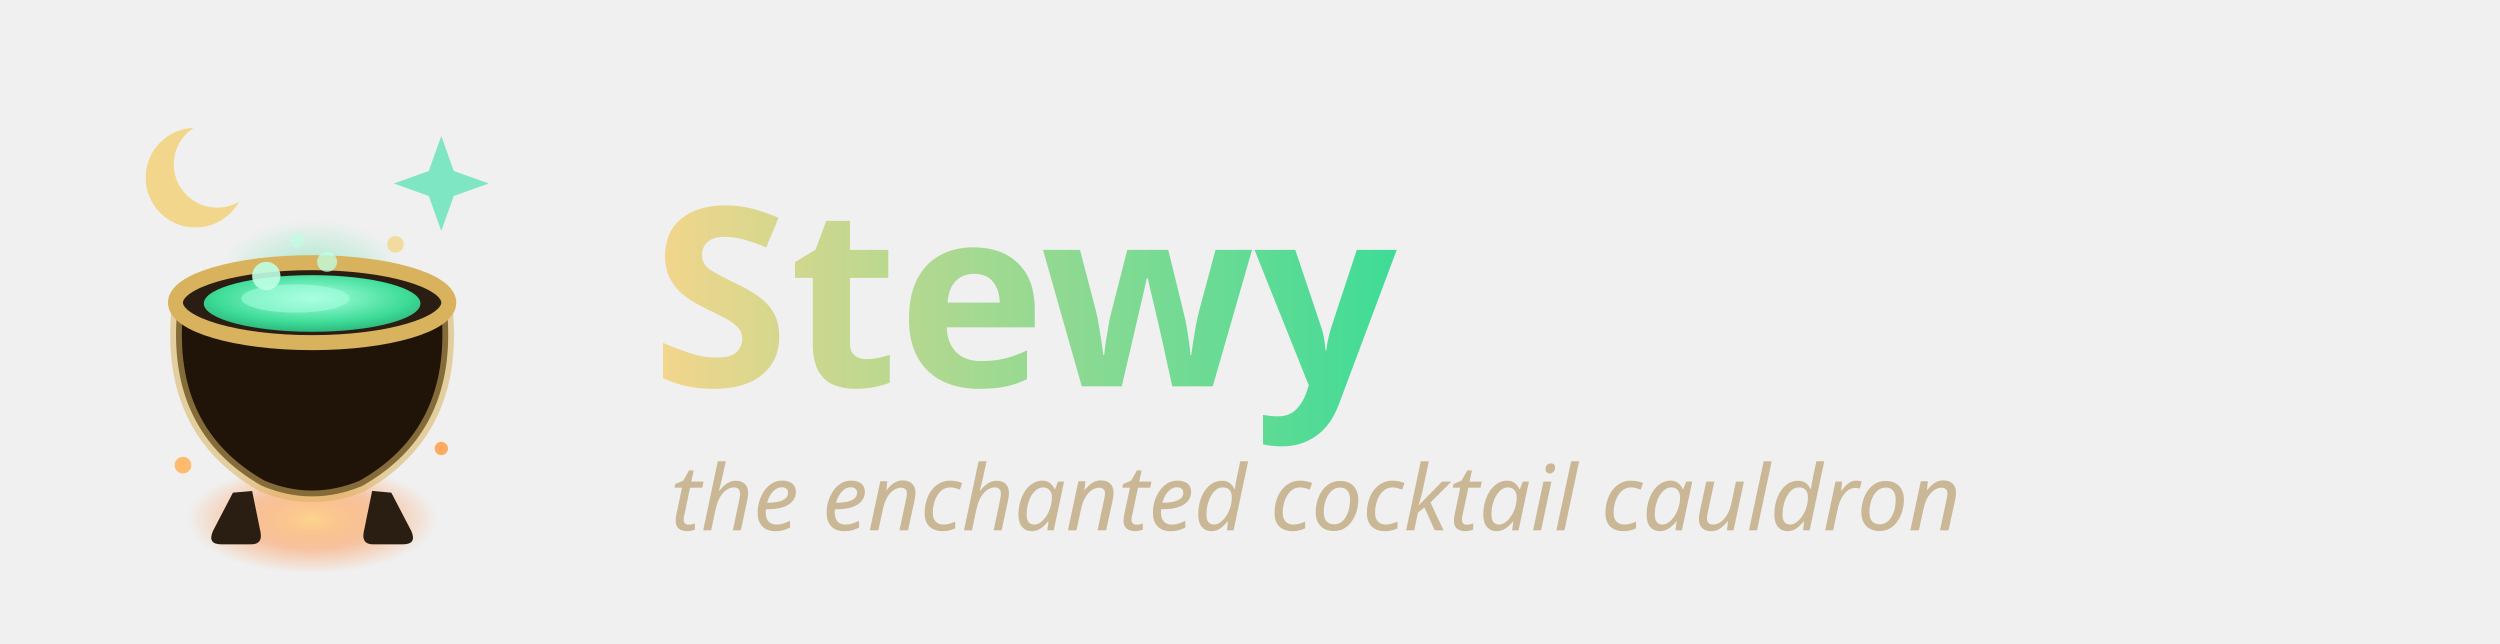
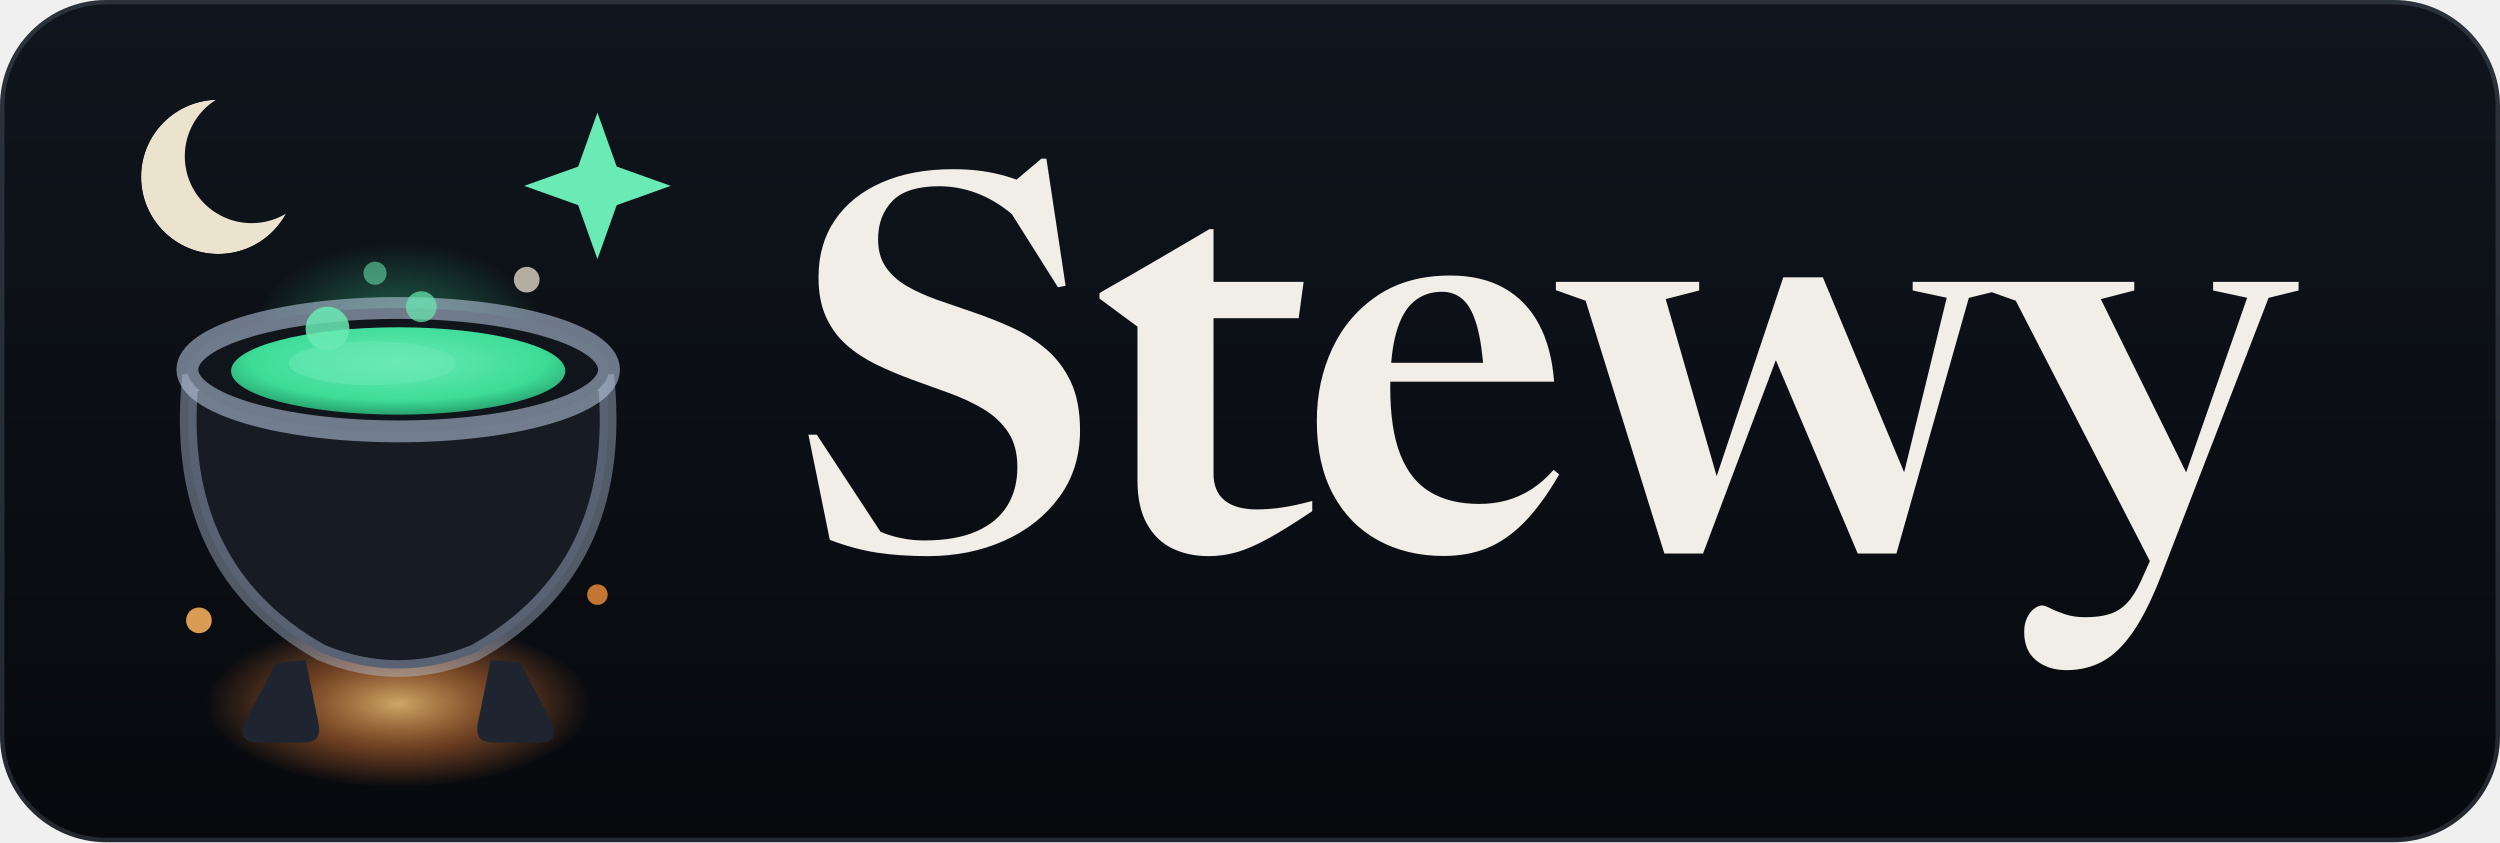
- <svg xmlns="http://www.w3.org/2000/svg" viewBox="0 0 660 170" fill="none">
+ <svg xmlns="http://www.w3.org/2000/svg" viewBox="0 0 564 190" fill="none" role="img" aria-label="Stewy">
  <defs>
-     <radialGradient id="brew" cx="0.5" cy="0.4" r="0.8">
-       <stop offset="0" stop-color="#a8ffe0" />
+     <radialGradient id="lb" cx="0.5" cy="0.4" r="0.8">
+       <stop offset="0" stop-color="#6aeab4" />
      <stop offset="0.55" stop-color="#3ddc97" />
-       <stop offset="1" stop-color="#1c8a61" />
+       <stop offset="1" stop-color="#0f5a3c" />
    </radialGradient>
-     <radialGradient id="aura" cx="0.5" cy="0.5" r="0.5">
+     <radialGradient id="la" cx="0.5" cy="0.5" r="0.5">
      <stop offset="0" stop-color="#3ddc97" stop-opacity="0.4" />
      <stop offset="1" stop-color="#3ddc97" stop-opacity="0" />
    </radialGradient>
-     <radialGradient id="fire" cx="0.5" cy="0.5" r="0.5">
-       <stop offset="0" stop-color="#ffcf7d" stop-opacity="0.85" />
-       <stop offset="0.55" stop-color="#ff8a3c" stop-opacity="0.45" />
+     <radialGradient id="lf" cx="0.5" cy="0.5" r="0.5">
+       <stop offset="0" stop-color="#ffcf7d" stop-opacity="0.8" />
+       <stop offset="0.55" stop-color="#ff8a3c" stop-opacity="0.4" />
      <stop offset="1" stop-color="#ff8a3c" stop-opacity="0" />
    </radialGradient>
-     <linearGradient id="word" x1="0" y1="0" x2="1" y2="0">
-       <stop offset="0" stop-color="#f2d68c" />
-       <stop offset="1" stop-color="#3ddc97" />
-     </linearGradient>
-     <mask id="moonm">
+     <mask id="lm">
      <circle cx="18" cy="14.5" r="6" fill="#fff" />
      <circle cx="20.6" cy="12.9" r="5.2" fill="#000" />
    </mask>
+     <linearGradient id="lp" x1="0" y1="0" x2="0" y2="1">
+       <stop offset="0" stop-color="#10151d" />
+       <stop offset="1" stop-color="#07090d" />
+     </linearGradient>
  </defs>
-   <g transform="translate(12,15) scale(2.2)">
-     <ellipse cx="32" cy="55.5" rx="15" ry="6.5" fill="url(#fire)" />
-     <path d="M15.8 30.5 Q14.5 45 26 51.5 Q32 54 38 51.5 Q49.5 45 48.2 30.5 Z" fill="#201409" stroke="rgba(217,178,94,0.55)" stroke-width="1.4" />
-     <path d="M22.5 52.3 l-2.4 4.6 q-0.7 1.6 1 1.6 h3.6 q1.4 0 1.1 -1.5 l-1 -4.9 Z" fill="#2a1d12" />
-     <path d="M41.5 52.3 l2.4 4.6 q0.7 1.6 -1 1.6 h-3.6 q-1.4 0 -1.1 -1.5 l1 -4.9 Z" fill="#2a1d12" />
-     <ellipse cx="32" cy="26" rx="11" ry="6.5" fill="url(#aura)" />
-     <ellipse cx="32" cy="29.5" rx="16.4" ry="4.8" fill="#2a1d12" stroke="#d9b25e" stroke-width="1.8" />
-     <ellipse cx="32" cy="29.6" rx="13" ry="3.4" fill="url(#brew)" />
-     <ellipse cx="30" cy="29" rx="6.5" ry="1.7" fill="#a8ffe0" opacity="0.55" />
-     <circle cx="26.5" cy="26.3" r="1.7" fill="#bfffe4" opacity="0.9" />
-     <circle cx="33.8" cy="24.6" r="1.2" fill="#bfffe4" opacity="0.75" />
-     <circle cx="30.2" cy="22" r="0.9" fill="#bfffe4" opacity="0.6" />
-     <circle cx="16.5" cy="49" r="1" fill="#ffb45e" opacity="0.9" />
-     <circle cx="47.5" cy="47" r="0.8" fill="#ff9a3c" opacity="0.8" />
-     <circle cx="18" cy="14.5" r="6" fill="#f2d68c" mask="url(#moonm)" />
-     <path d="M47.5 9.5 l1.5 4.2 4.2 1.5 -4.2 1.5 -1.5 4.2 -1.5 -4.2 -4.2 -1.5 4.2 -1.5 Z" fill="#7fe6c4" />
-     <circle cx="42" cy="22.5" r="1" fill="#f2d68c" opacity="0.8" />
+   <rect width="564" height="190" rx="24" fill="url(#lp)" />
+   <rect x="0.5" y="0.5" width="563" height="189" rx="23.5" stroke="rgba(190,205,230,0.16)" />
+   <g transform="translate(-2.97,-2.15) scale(2.9)">
+     <ellipse cx="32" cy="55.5" rx="15" ry="6.5" fill="url(#lf)" />
+     <path d="M15.8 30.5 Q14.5 45 26 51.5 Q32 54 38 51.5 Q49.5 45 48.2 30.5 Z" fill="#161b24" stroke="rgba(190,205,230,0.4)" stroke-width="1.3" />
+     <path d="M22.5 52.3 l-2.4 4.6 q-0.7 1.6 1 1.6 h3.6 q1.4 0 1.1 -1.5 l-1 -4.9 Z" fill="#1e2430" />
+     <path d="M41.5 52.3 l2.4 4.6 q0.7 1.6 -1 1.6 h-3.6 q-1.4 0 -1.1 -1.5 l1 -4.9 Z" fill="#1e2430" />
+     <ellipse cx="32" cy="26" rx="11" ry="6.5" fill="url(#la)" />
+     <ellipse cx="32" cy="29.5" rx="16.4" ry="4.8" fill="#10141b" stroke="rgba(190,205,230,0.55)" stroke-width="1.7" />
+     <ellipse cx="32" cy="29.6" rx="13" ry="3.4" fill="url(#lb)" />
+     <ellipse cx="30" cy="29" rx="6.5" ry="1.7" fill="#6aeab4" opacity="0.55" />
+     <circle cx="26.5" cy="26.3" r="1.7" fill="#6aeab4" opacity="0.85" />
+     <circle cx="33.8" cy="24.6" r="1.2" fill="#6aeab4" opacity="0.7" />
+     <circle cx="30.2" cy="22" r="0.9" fill="#6aeab4" opacity="0.55" />
+     <circle cx="16.5" cy="49" r="1" fill="#ffb45e" opacity="0.85" />
+     <circle cx="47.5" cy="47" r="0.8" fill="#ff9a3c" opacity="0.75" />
+     <circle cx="18" cy="14.5" r="6" fill="#ece3cf" mask="url(#lm)" />
+     <path d="M47.5 9.5 l1.5 4.2 4.2 1.5 -4.2 1.5 -1.5 4.2 -1.5 -4.2 -4.2 -1.5 4.2 -1.5 Z" fill="#6aeab4" />
+     <circle cx="42" cy="22.5" r="1" fill="#ece3cf" opacity="0.75" />
  </g>
-   <text x="172" y="102" font-family="Cinzel Decorative Black, Cinzel Decorative" font-weight="900" font-size="66" fill="url(#word)">Stewy</text>
-   <text x="177" y="140" font-family="IM FELL English" font-style="italic" font-size="24" fill="#cab795">the enchanted cocktail cauldron</text>
+   <path transform="translate(178,124) scale(1.18)" d="M48.9 -68.36 42.02 -69.49 48.25 -74.75H49.21L52.88 -50.46L51.42 -50.16L40.75 -67.09L44.85 -62.13Q40.97 -65.95 36.96 -67.72Q32.94 -69.48 28.72 -69.48Q22.51 -69.48 19.77 -66.66Q17.03 -63.83 17.03 -59.33Q17.03 -56.15 18.52 -54Q20.01 -51.85 22.58 -50.36Q25.16 -48.88 28.45 -47.72Q31.75 -46.57 35.36 -45.34Q38.98 -44.11 42.56 -42.49Q46.15 -40.87 49.11 -38.37Q52.07 -35.88 53.86 -32.12Q55.64 -28.35 55.64 -22.79Q55.64 -15.48 51.69 -10.07Q47.74 -4.66 41.15 -1.71Q34.55 1.24 26.53 1.24Q21.21 1.24 16.86 0.58Q12.51 -0.08 7.8 -1.87L3.71 -21.98H5.31L19.03 -1.08L10.21 -6.92Q14.68 -4.43 18.29 -3.1Q21.9 -1.76 25.86 -1.76Q31.92 -1.76 35.86 -3.51Q39.8 -5.25 41.73 -8.39Q43.66 -11.53 43.66 -15.77Q43.66 -19.84 41.87 -22.5Q40.07 -25.16 37.11 -26.91Q34.15 -28.67 30.58 -29.95Q27.02 -31.23 23.46 -32.53Q19.9 -33.84 16.69 -35.39Q13.49 -36.95 11 -39.13Q8.52 -41.32 7.08 -44.47Q5.64 -47.61 5.64 -52.07Q5.64 -58.42 8.81 -63.05Q11.97 -67.68 17.76 -70.21Q23.54 -72.74 31.35 -72.74Q36.34 -72.74 40.43 -71.69Q44.52 -70.64 48.9 -68.36Z M81.16 -14.56Q81.16 -11.12 83.3 -9.4Q85.43 -7.69 89.4 -7.69Q91.66 -7.69 94.17 -8.04Q96.67 -8.4 100.04 -9.31V-7.36Q94.99 -3.97 91.59 -2.11Q88.18 -0.24 85.56 0.5Q82.94 1.24 80.2 1.24Q76.25 1.24 73.19 -0.28Q70.14 -1.8 68.38 -5.01Q66.62 -8.23 66.62 -13.28V-42.64L59.36 -48V-49.04Q59.9 -49.39 61.45 -50.26Q63 -51.13 65.19 -52.4Q67.38 -53.67 69.96 -55.17Q72.54 -56.67 75.23 -58.25Q77.93 -59.83 80.39 -61.28H81.16V-49.68ZM75.71 -44.25V-51.2H98.39L97.44 -44.25Z M126.43 -52.41Q132.4 -52.41 136.66 -50.04Q140.92 -47.66 143.36 -43.13Q145.8 -38.59 146.27 -32.12H112.66V-35.72H139.41L132.88 -33.4Q132.51 -39.29 131.53 -42.76Q130.55 -46.23 128.9 -47.77Q127.25 -49.3 124.8 -49.3Q121.69 -49.3 119.47 -47.44Q117.26 -45.58 116.11 -41.54Q114.95 -37.5 114.95 -30.96Q114.95 -23.01 116.9 -18.11Q118.85 -13.22 122.64 -10.98Q126.43 -8.74 131.96 -8.74Q134.69 -8.74 137.15 -9.4Q139.61 -10.07 141.88 -11.5Q144.15 -12.94 146.18 -15.25L147.26 -14.39Q143.88 -8.57 140.49 -5.15Q137.1 -1.74 133.38 -0.26Q129.66 1.21 125.2 1.21Q118.09 1.21 112.6 -1.8Q107.11 -4.81 104.01 -10.59Q100.91 -16.36 100.91 -24.62Q100.91 -32.09 103.85 -38.41Q106.79 -44.73 112.5 -48.57Q118.2 -52.41 126.43 -52.41Z M221.34 -48.16 214.83 -49.55V-51.2H231.3V-49.55L225.57 -48.14L211.72 0.75H204.33L187.1 -39.93L190.34 -40.67L174.75 0.75H167.36L152.3 -47.59L146.62 -49.61V-51.2H174.01V-49.55L167.61 -47.9L178.24 -10.99L175.37 -8.12L190.09 -52.06H197.66L214.58 -11.47L211.58 -8.14Z M268.13 -12.71 260.88 3.55 234.54 -47.59 228.86 -49.61V-51.2H257.2V-49.55L250.8 -47.9ZM244.25 23.04Q240.74 23.04 238.44 21.17Q236.15 19.3 236.15 15.76Q236.15 14.16 236.7 13.03Q237.24 11.89 238.06 11.28Q238.87 10.67 239.59 10.67Q240.08 10.67 241.19 11.23Q242.29 11.79 243.98 12.36Q245.67 12.92 247.83 12.92Q250.49 12.92 252.4 12.34Q254.31 11.76 255.76 10.26Q257.22 8.75 258.48 5.98L261.5 -0.78L265.66 -10.61L278.78 -48.16L272.27 -49.55V-51.2H288.61V-49.55L282.88 -48.14L262.34 4.95Q259.65 11.85 256.92 15.78Q254.19 19.72 251.11 21.38Q248.04 23.04 244.25 23.04Z" fill="#f1eee8" />
</svg>
